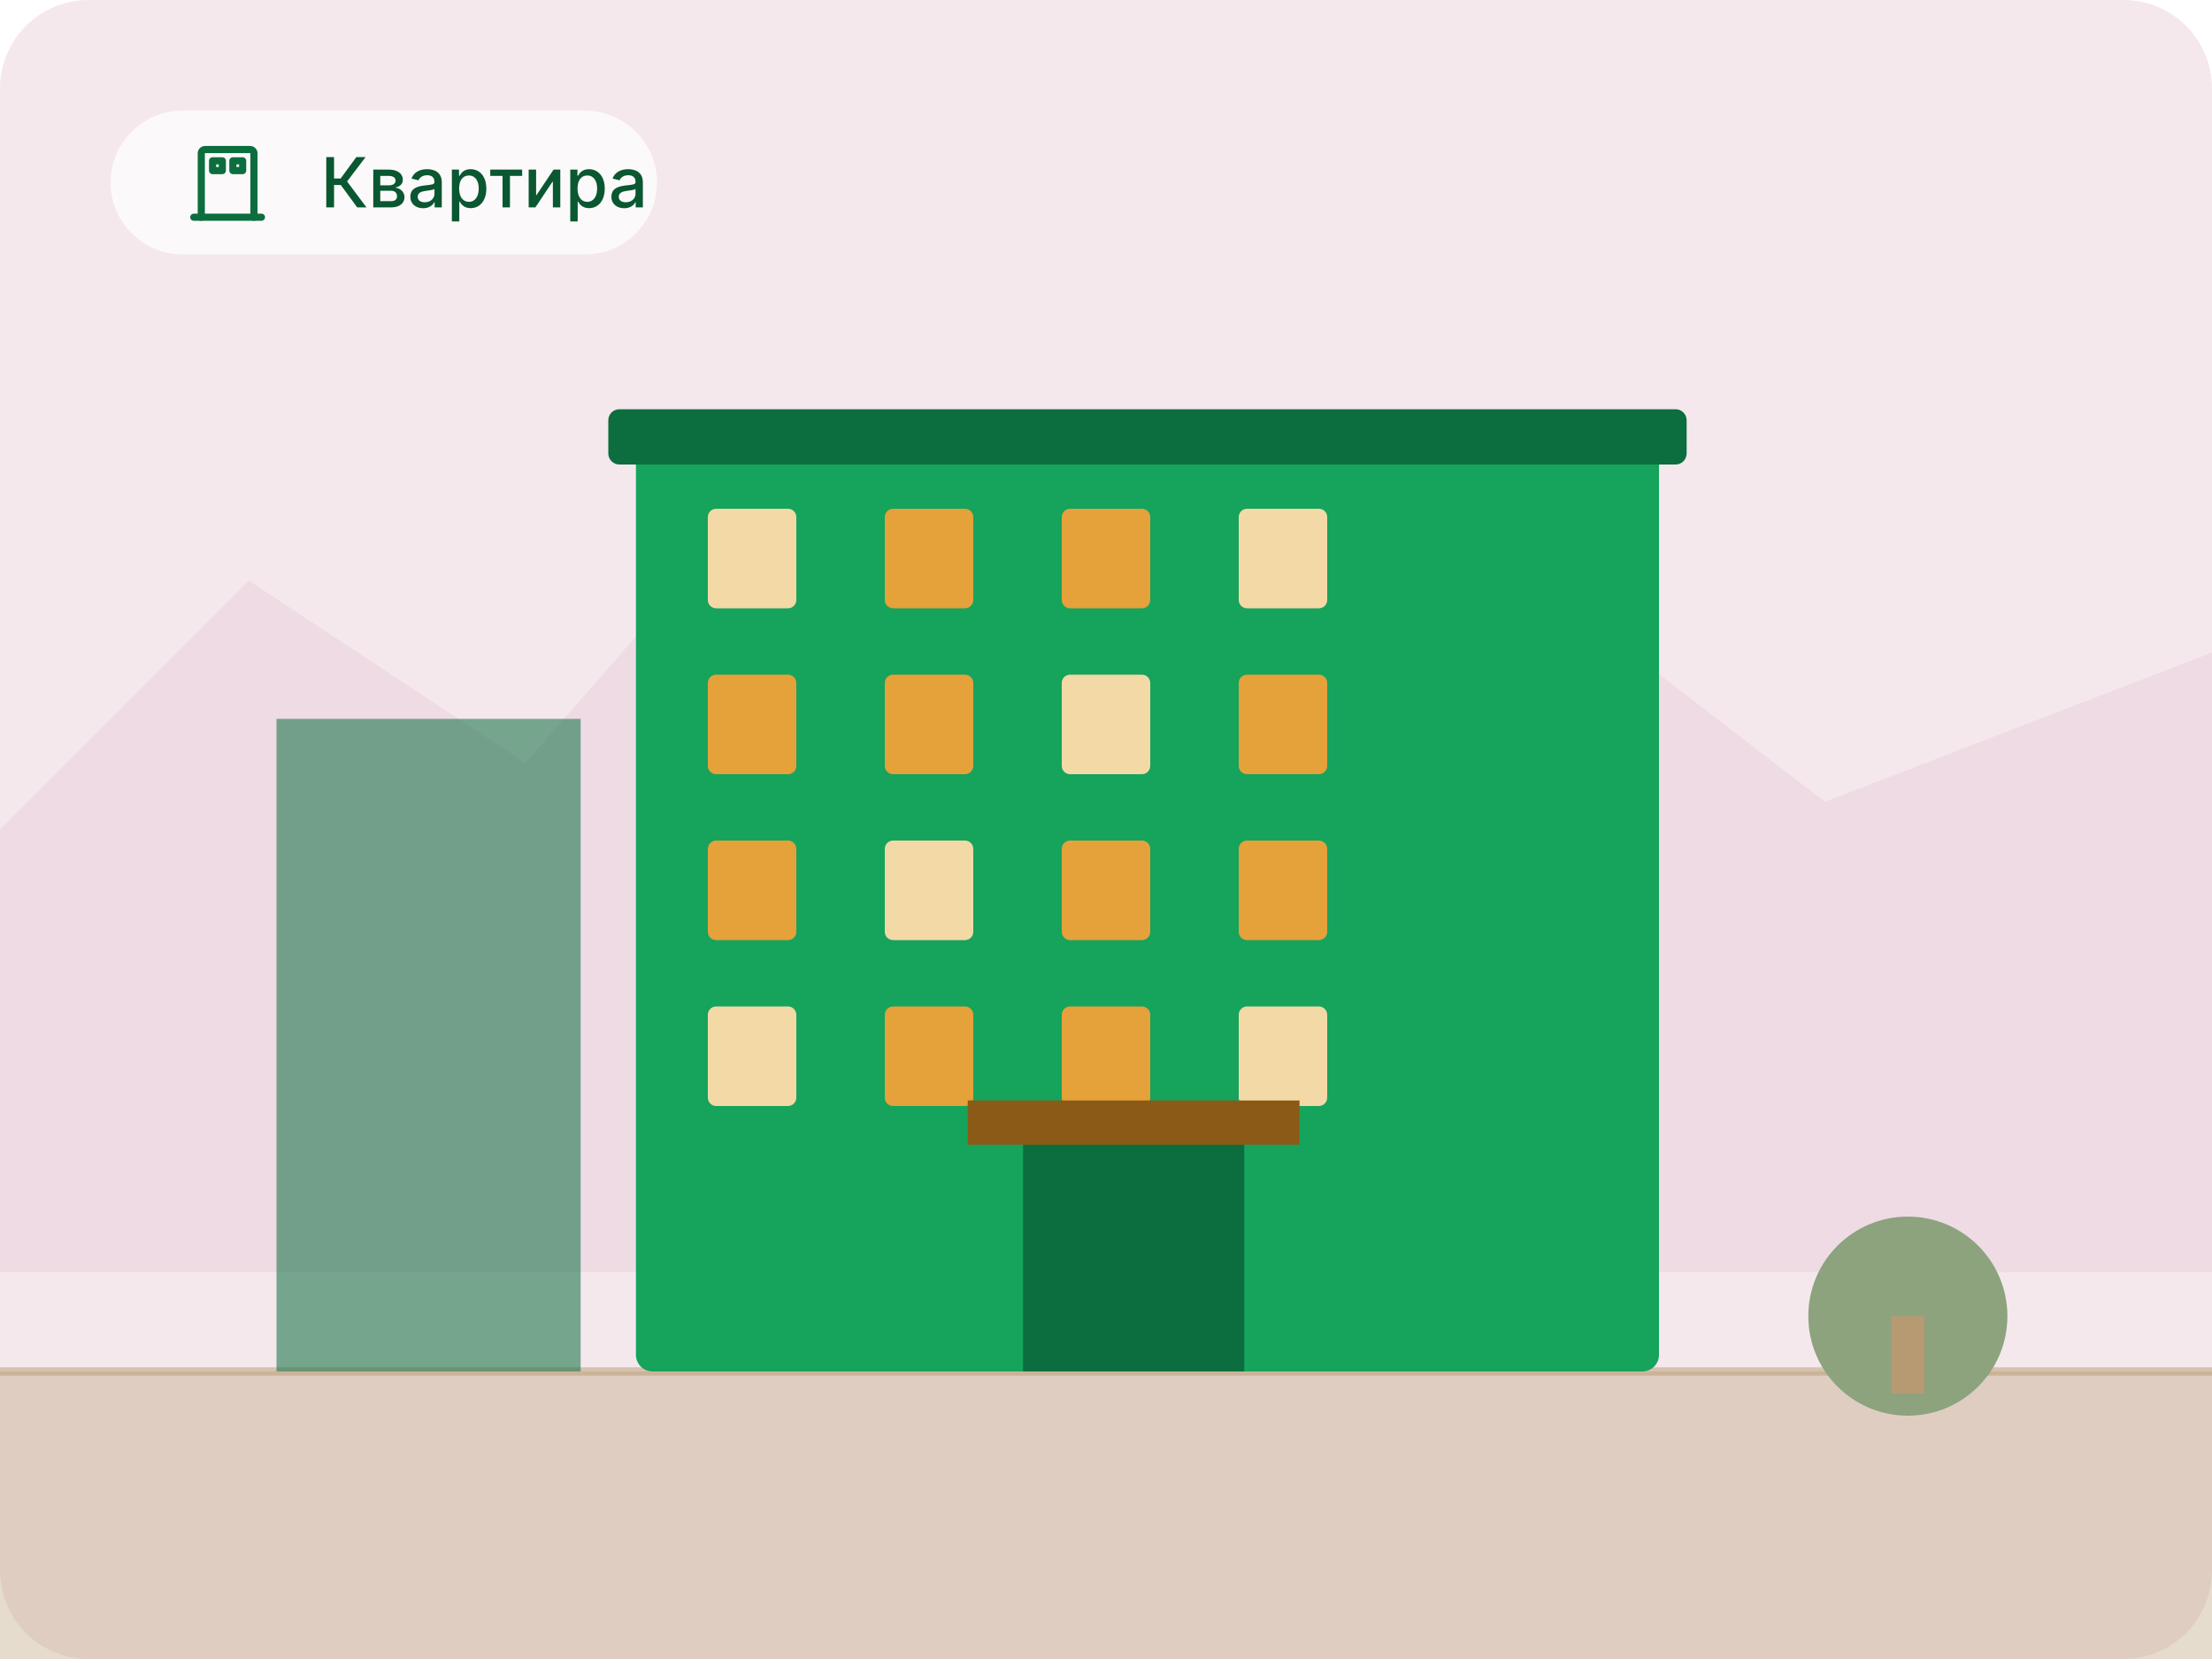
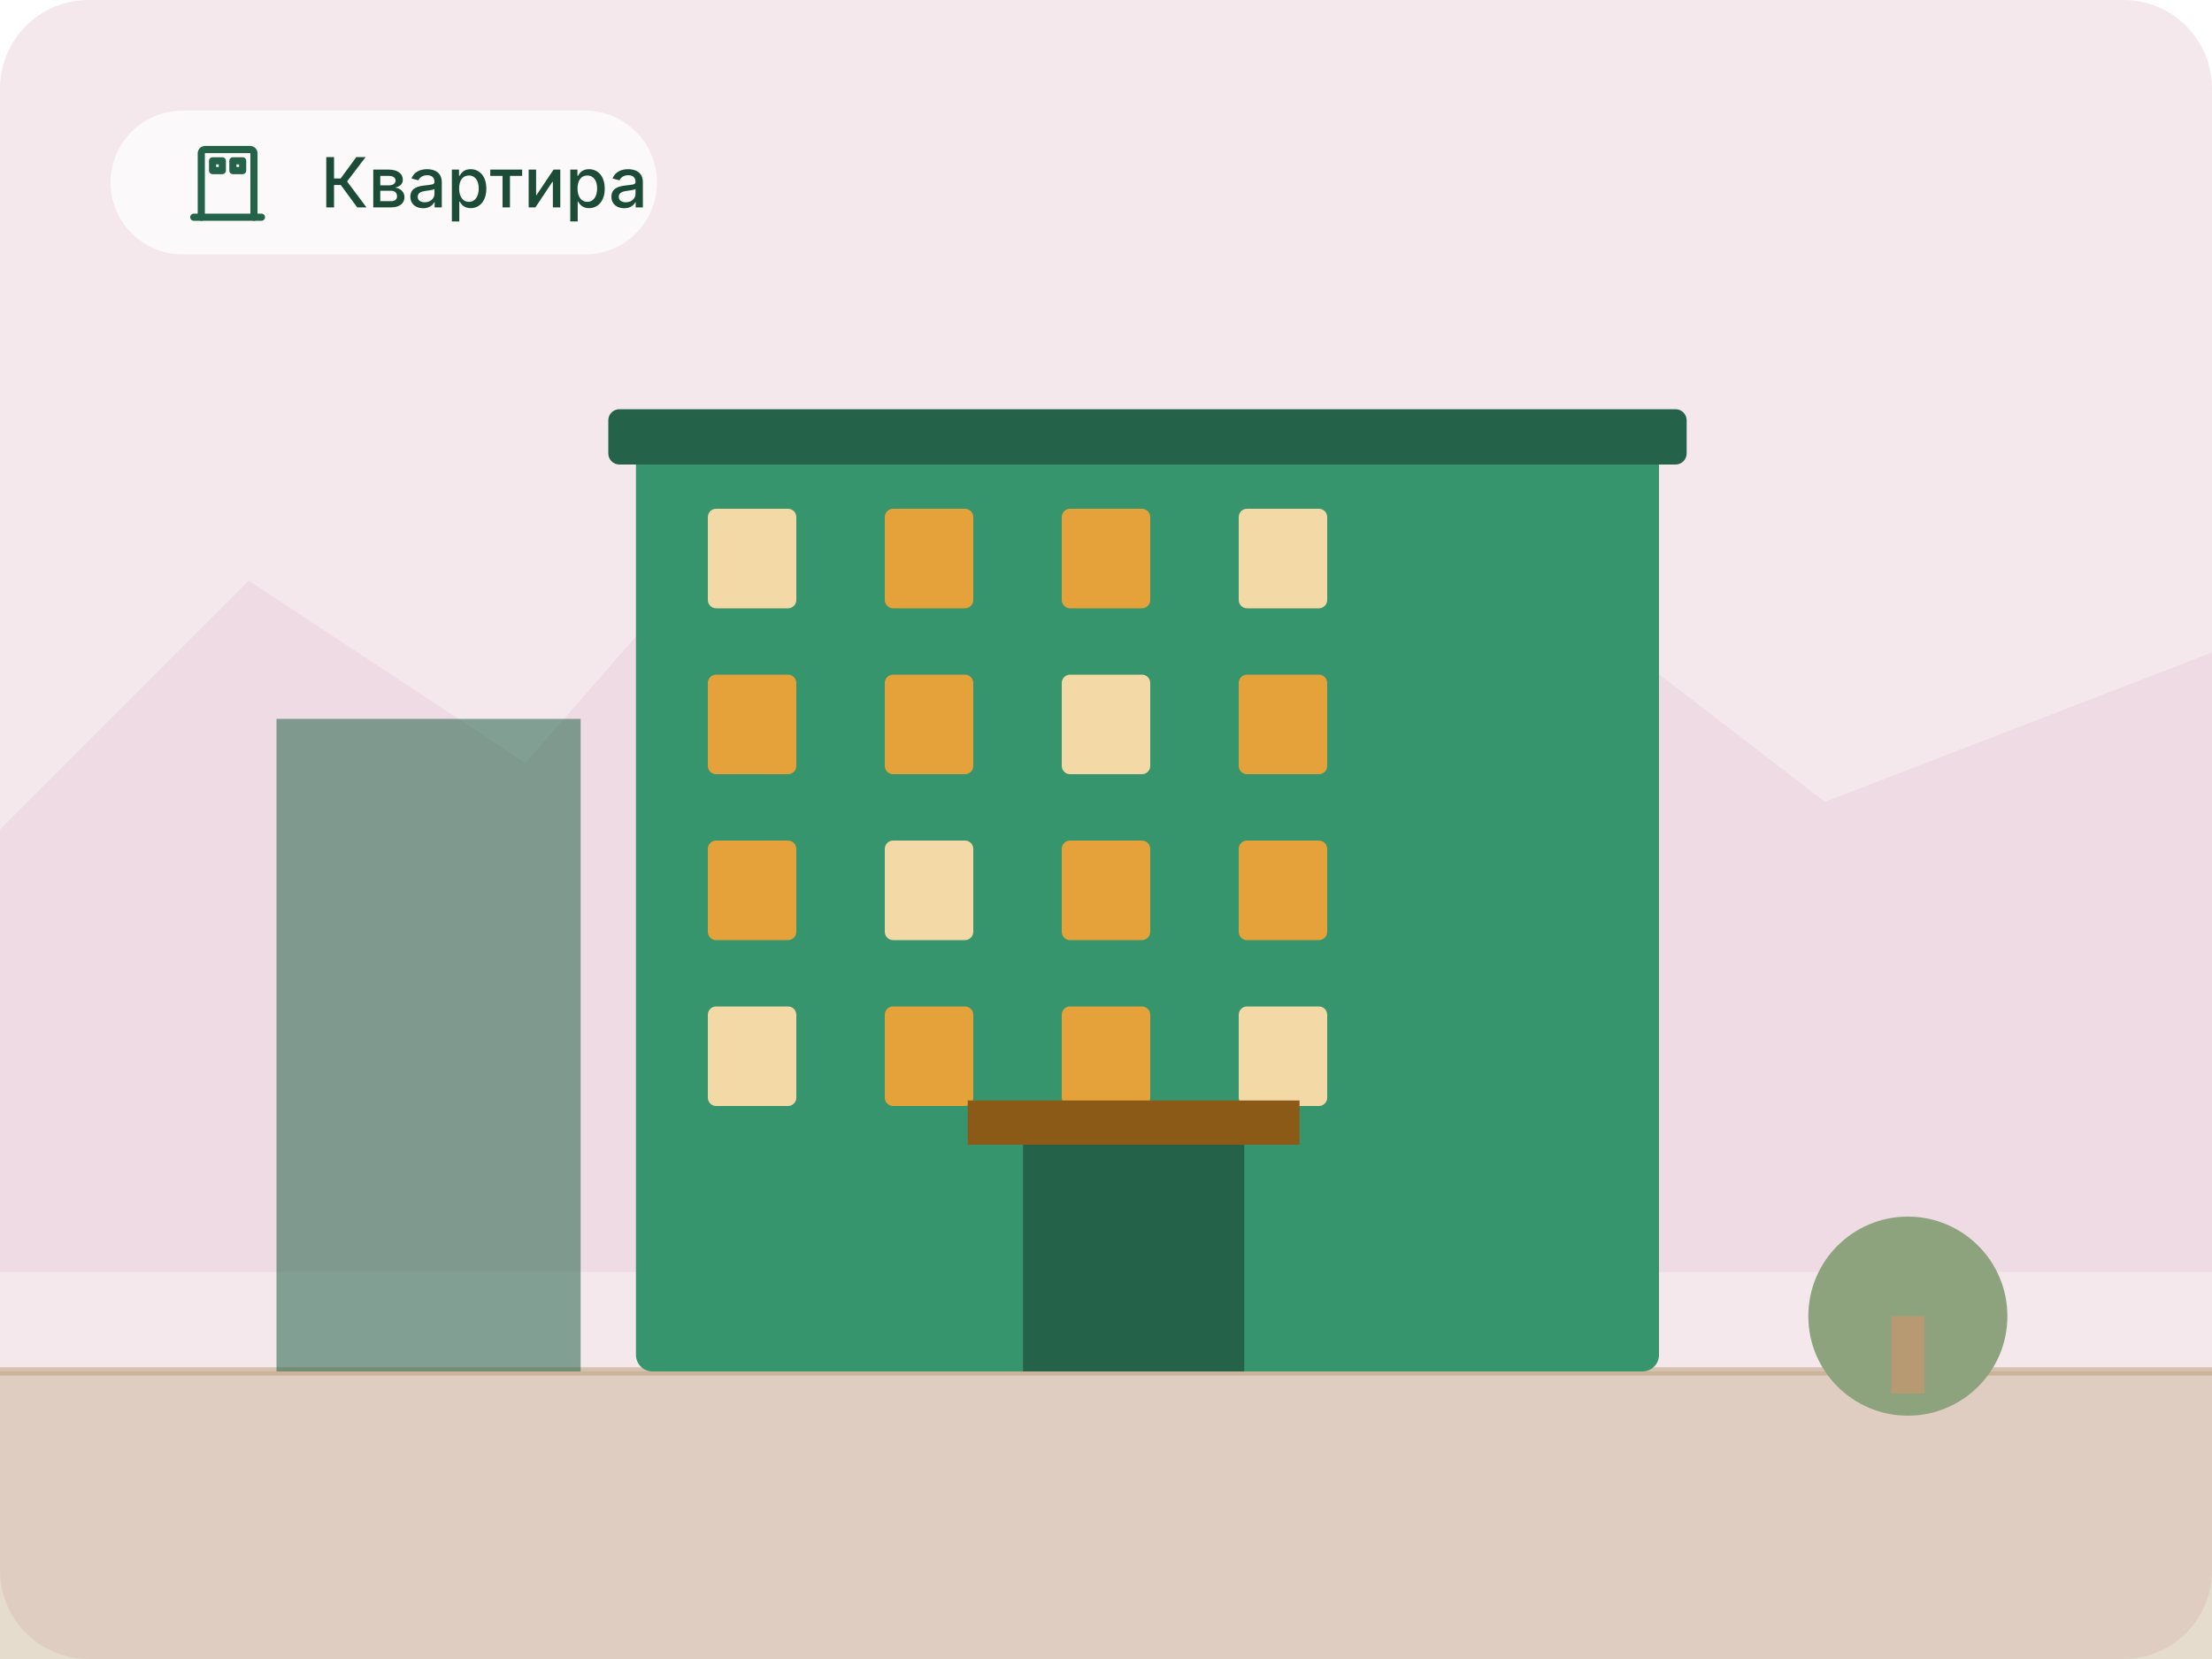
<svg xmlns="http://www.w3.org/2000/svg" viewBox="0 0 400 300" role="img" aria-label="Квартира">
  <rect width="400" height="300" rx="16" fill="#F4E8ED" />
  <path d="M0 150 L45 105 L95 138 L150 75 L205 130 L265 95 L330 145 L400 118 L400 230 L0 230 Z" fill="#EAD0DC" opacity="0.55" />
  <rect x="0" y="248" width="400" height="52" fill="#B79A72" opacity="0.35" />
  <line x1="0" y1="248" x2="400" y2="248" stroke="#B79A72" stroke-width="1.5" opacity="0.5" />
-   <rect x="50" y="130" width="55" height="118" fill="#0c6e3e" opacity="0.55" />
-   <rect x="115" y="80" width="185" height="168" rx="3" fill="#16a35c" />
-   <rect x="110" y="74" width="195" height="10" rx="2" fill="#0c6e3e" />
+   <rect x="50" y="130" width="55" height="118" fill="#246349" opacity="0.55" />
+   <rect x="115" y="80" width="185" height="168" rx="3" fill="#37956E" />
+   <rect x="110" y="74" width="195" height="10" rx="2" fill="#246349" />
  <rect x="128" y="92" width="16" height="18" rx="1.5" fill="#F3D9A6" />
  <rect x="160" y="92" width="16" height="18" rx="1.5" fill="#E5A13A" />
  <rect x="192" y="92" width="16" height="18" rx="1.5" fill="#E5A13A" />
  <rect x="224" y="92" width="16" height="18" rx="1.5" fill="#F3D9A6" />
  <rect x="128" y="122" width="16" height="18" rx="1.5" fill="#E5A13A" />
  <rect x="160" y="122" width="16" height="18" rx="1.5" fill="#E5A13A" />
  <rect x="192" y="122" width="16" height="18" rx="1.5" fill="#F3D9A6" />
  <rect x="224" y="122" width="16" height="18" rx="1.5" fill="#E5A13A" />
  <rect x="128" y="152" width="16" height="18" rx="1.5" fill="#E5A13A" />
  <rect x="160" y="152" width="16" height="18" rx="1.5" fill="#F3D9A6" />
  <rect x="192" y="152" width="16" height="18" rx="1.5" fill="#E5A13A" />
  <rect x="224" y="152" width="16" height="18" rx="1.5" fill="#E5A13A" />
  <rect x="128" y="182" width="16" height="18" rx="1.5" fill="#F3D9A6" />
  <rect x="160" y="182" width="16" height="18" rx="1.5" fill="#E5A13A" />
  <rect x="192" y="182" width="16" height="18" rx="1.5" fill="#E5A13A" />
  <rect x="224" y="182" width="16" height="18" rx="1.5" fill="#F3D9A6" />
-   <rect x="185" y="205" width="40" height="43" fill="#0c6e3e" />
+   <rect x="185" y="205" width="40" height="43" fill="#246349" />
  <rect x="175" y="199" width="60" height="8" fill="#8C5A17" />
  <circle cx="345" cy="238" r="18" fill="#8CA37E" />
  <rect x="342" y="238" width="6" height="14" fill="#B79A72" />
  <g transform="translate(20,20)">
    <rect x="0" y="0" width="98.8" height="26" rx="13" fill="rgba(255,255,255,0.75)" />
-     <g transform="translate(13,5) scale(0.68)" fill="none" stroke="#0c6e3e" stroke-width="1.9" stroke-linecap="round" stroke-linejoin="round">
+     <g transform="translate(13,5) scale(0.68)" fill="none" stroke="#246349" stroke-width="1.9" stroke-linecap="round" stroke-linejoin="round">
      <path d="M5 21V4a1 1 0 0 1 1-1h12a1 1 0 0 1 1 1v17" />
      <path d="M3 21h18" />
      <rect x="8" y="6" width="2.6" height="2.6" />
      <rect x="13.4" y="6" width="2.6" height="2.6" />
    </g>
-     <text x="38" y="17.5" font-family="Inter, sans-serif" font-size="12.5" font-weight="500" fill="#0a5732">Квартира</text>
+     <text x="38" y="17.5" font-family="Inter, sans-serif" font-size="12.5" font-weight="500" fill="#1C4C38">Квартира</text>
  </g>
</svg>
